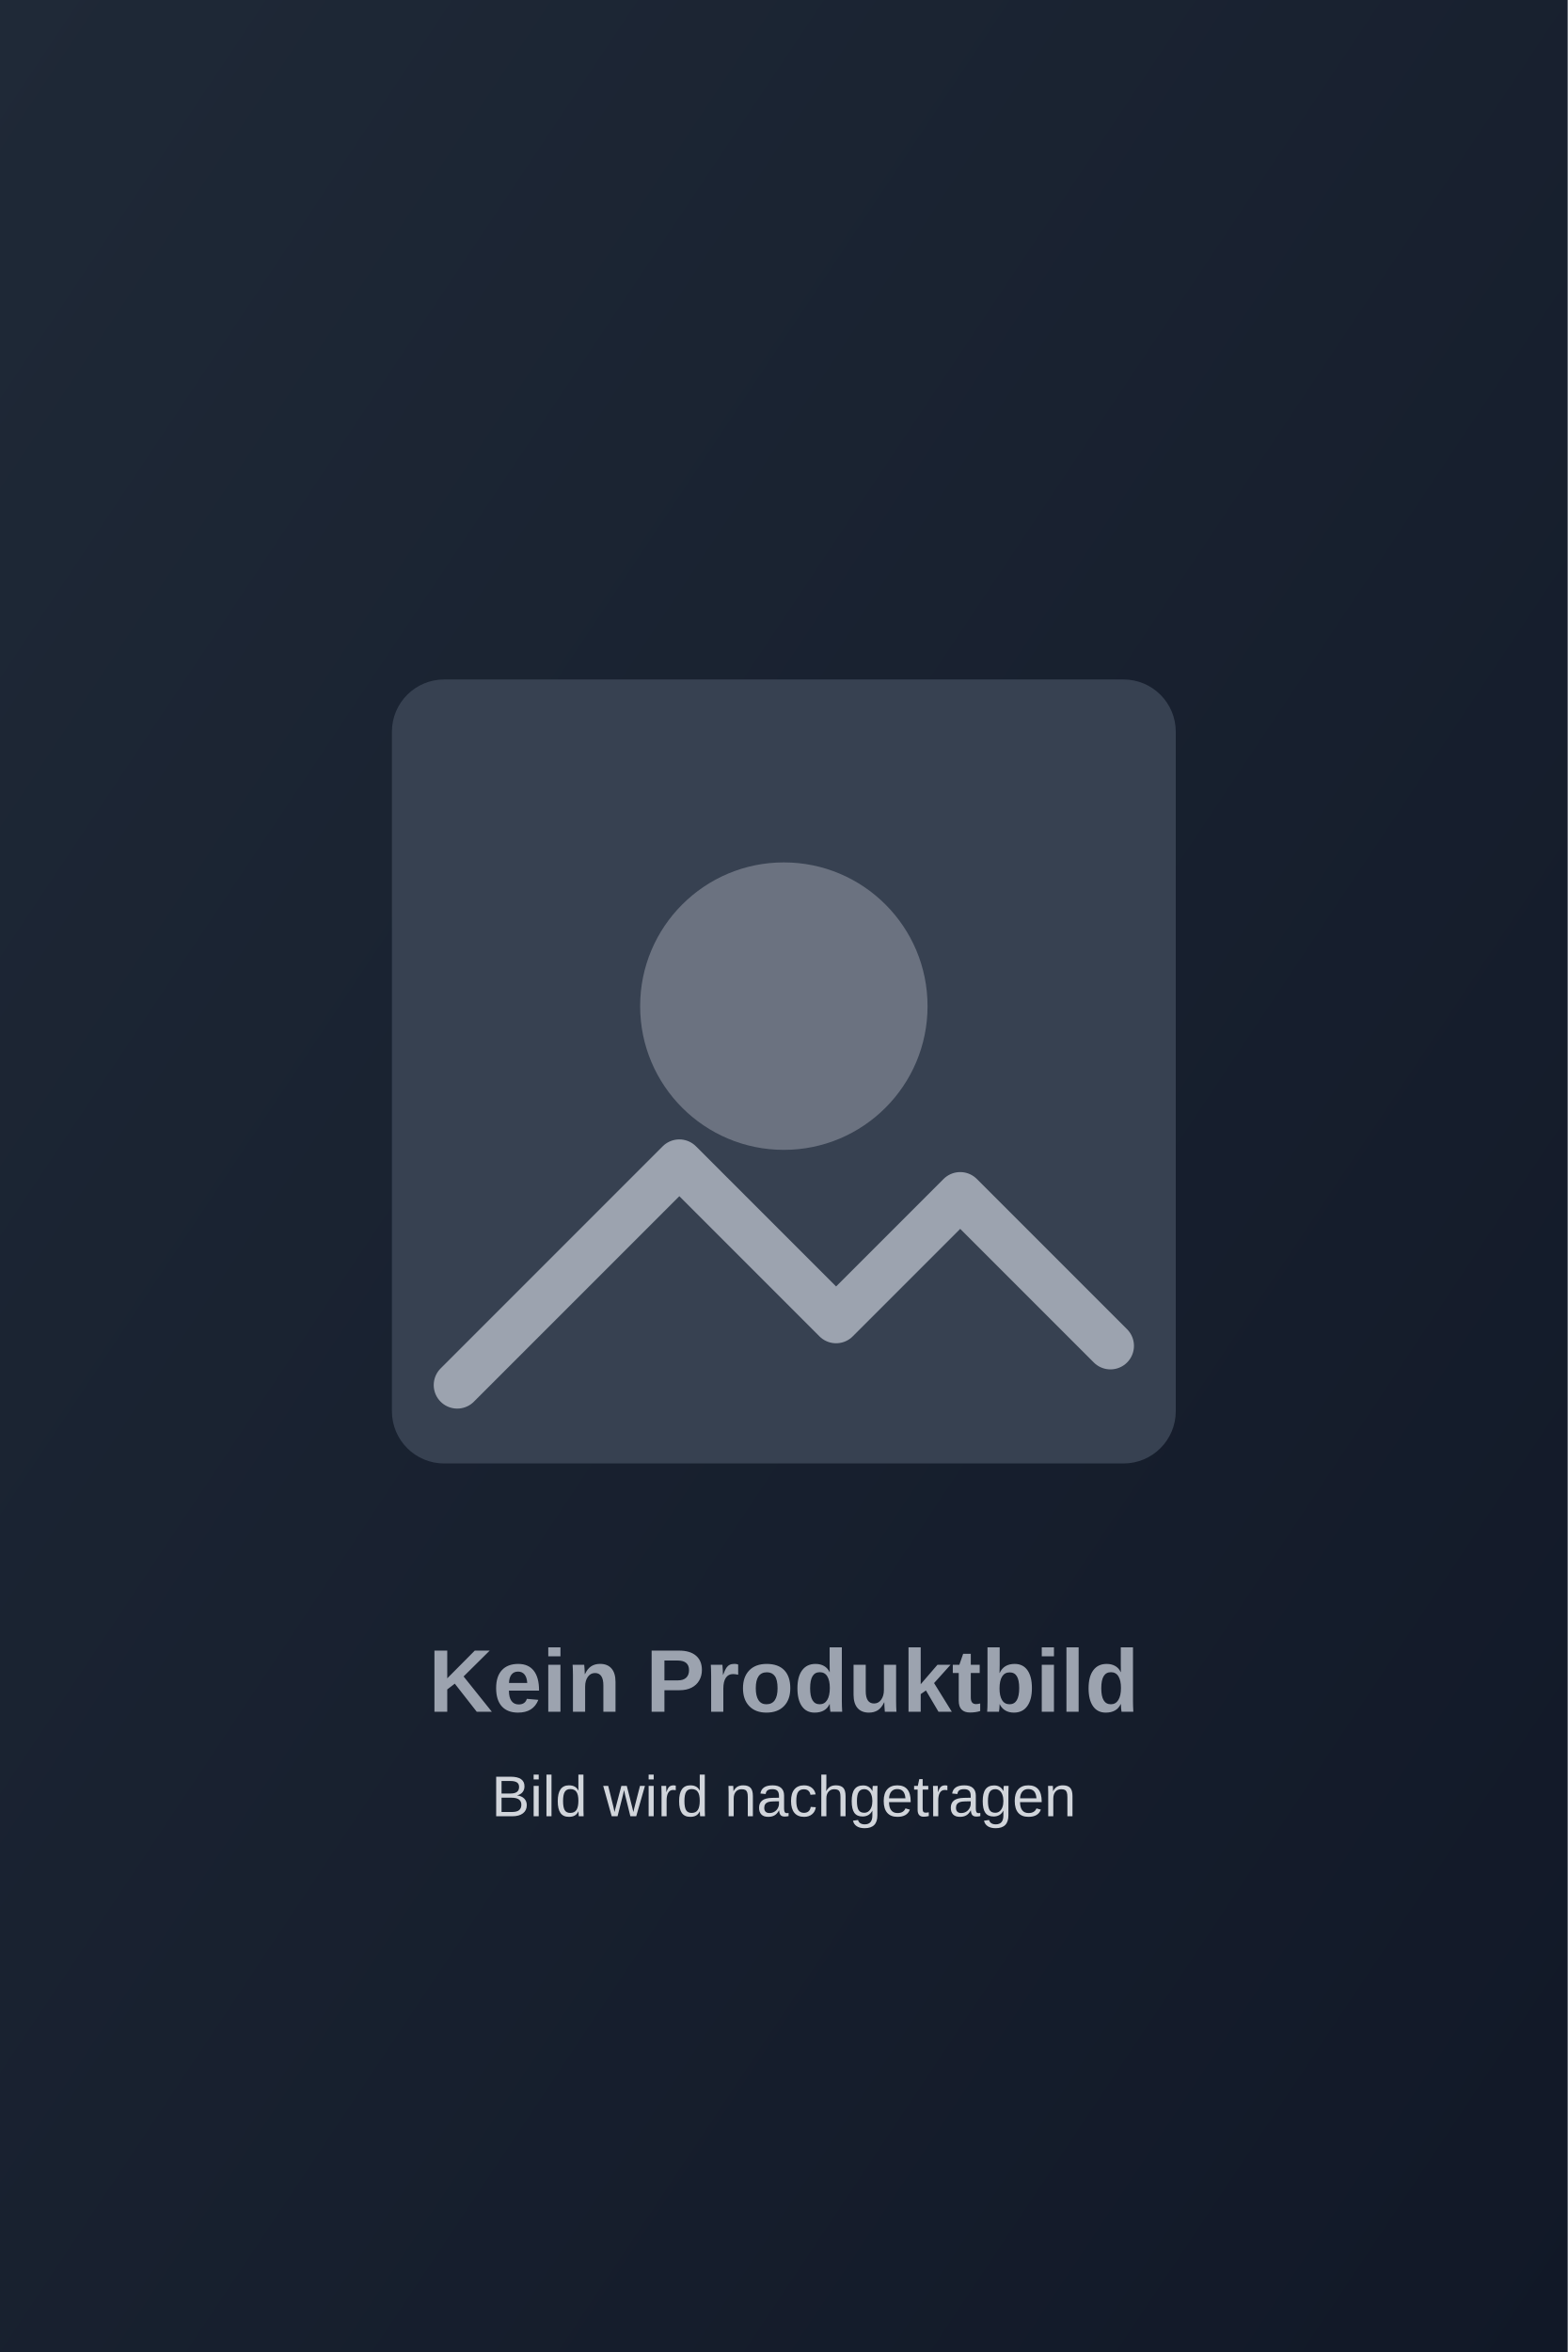
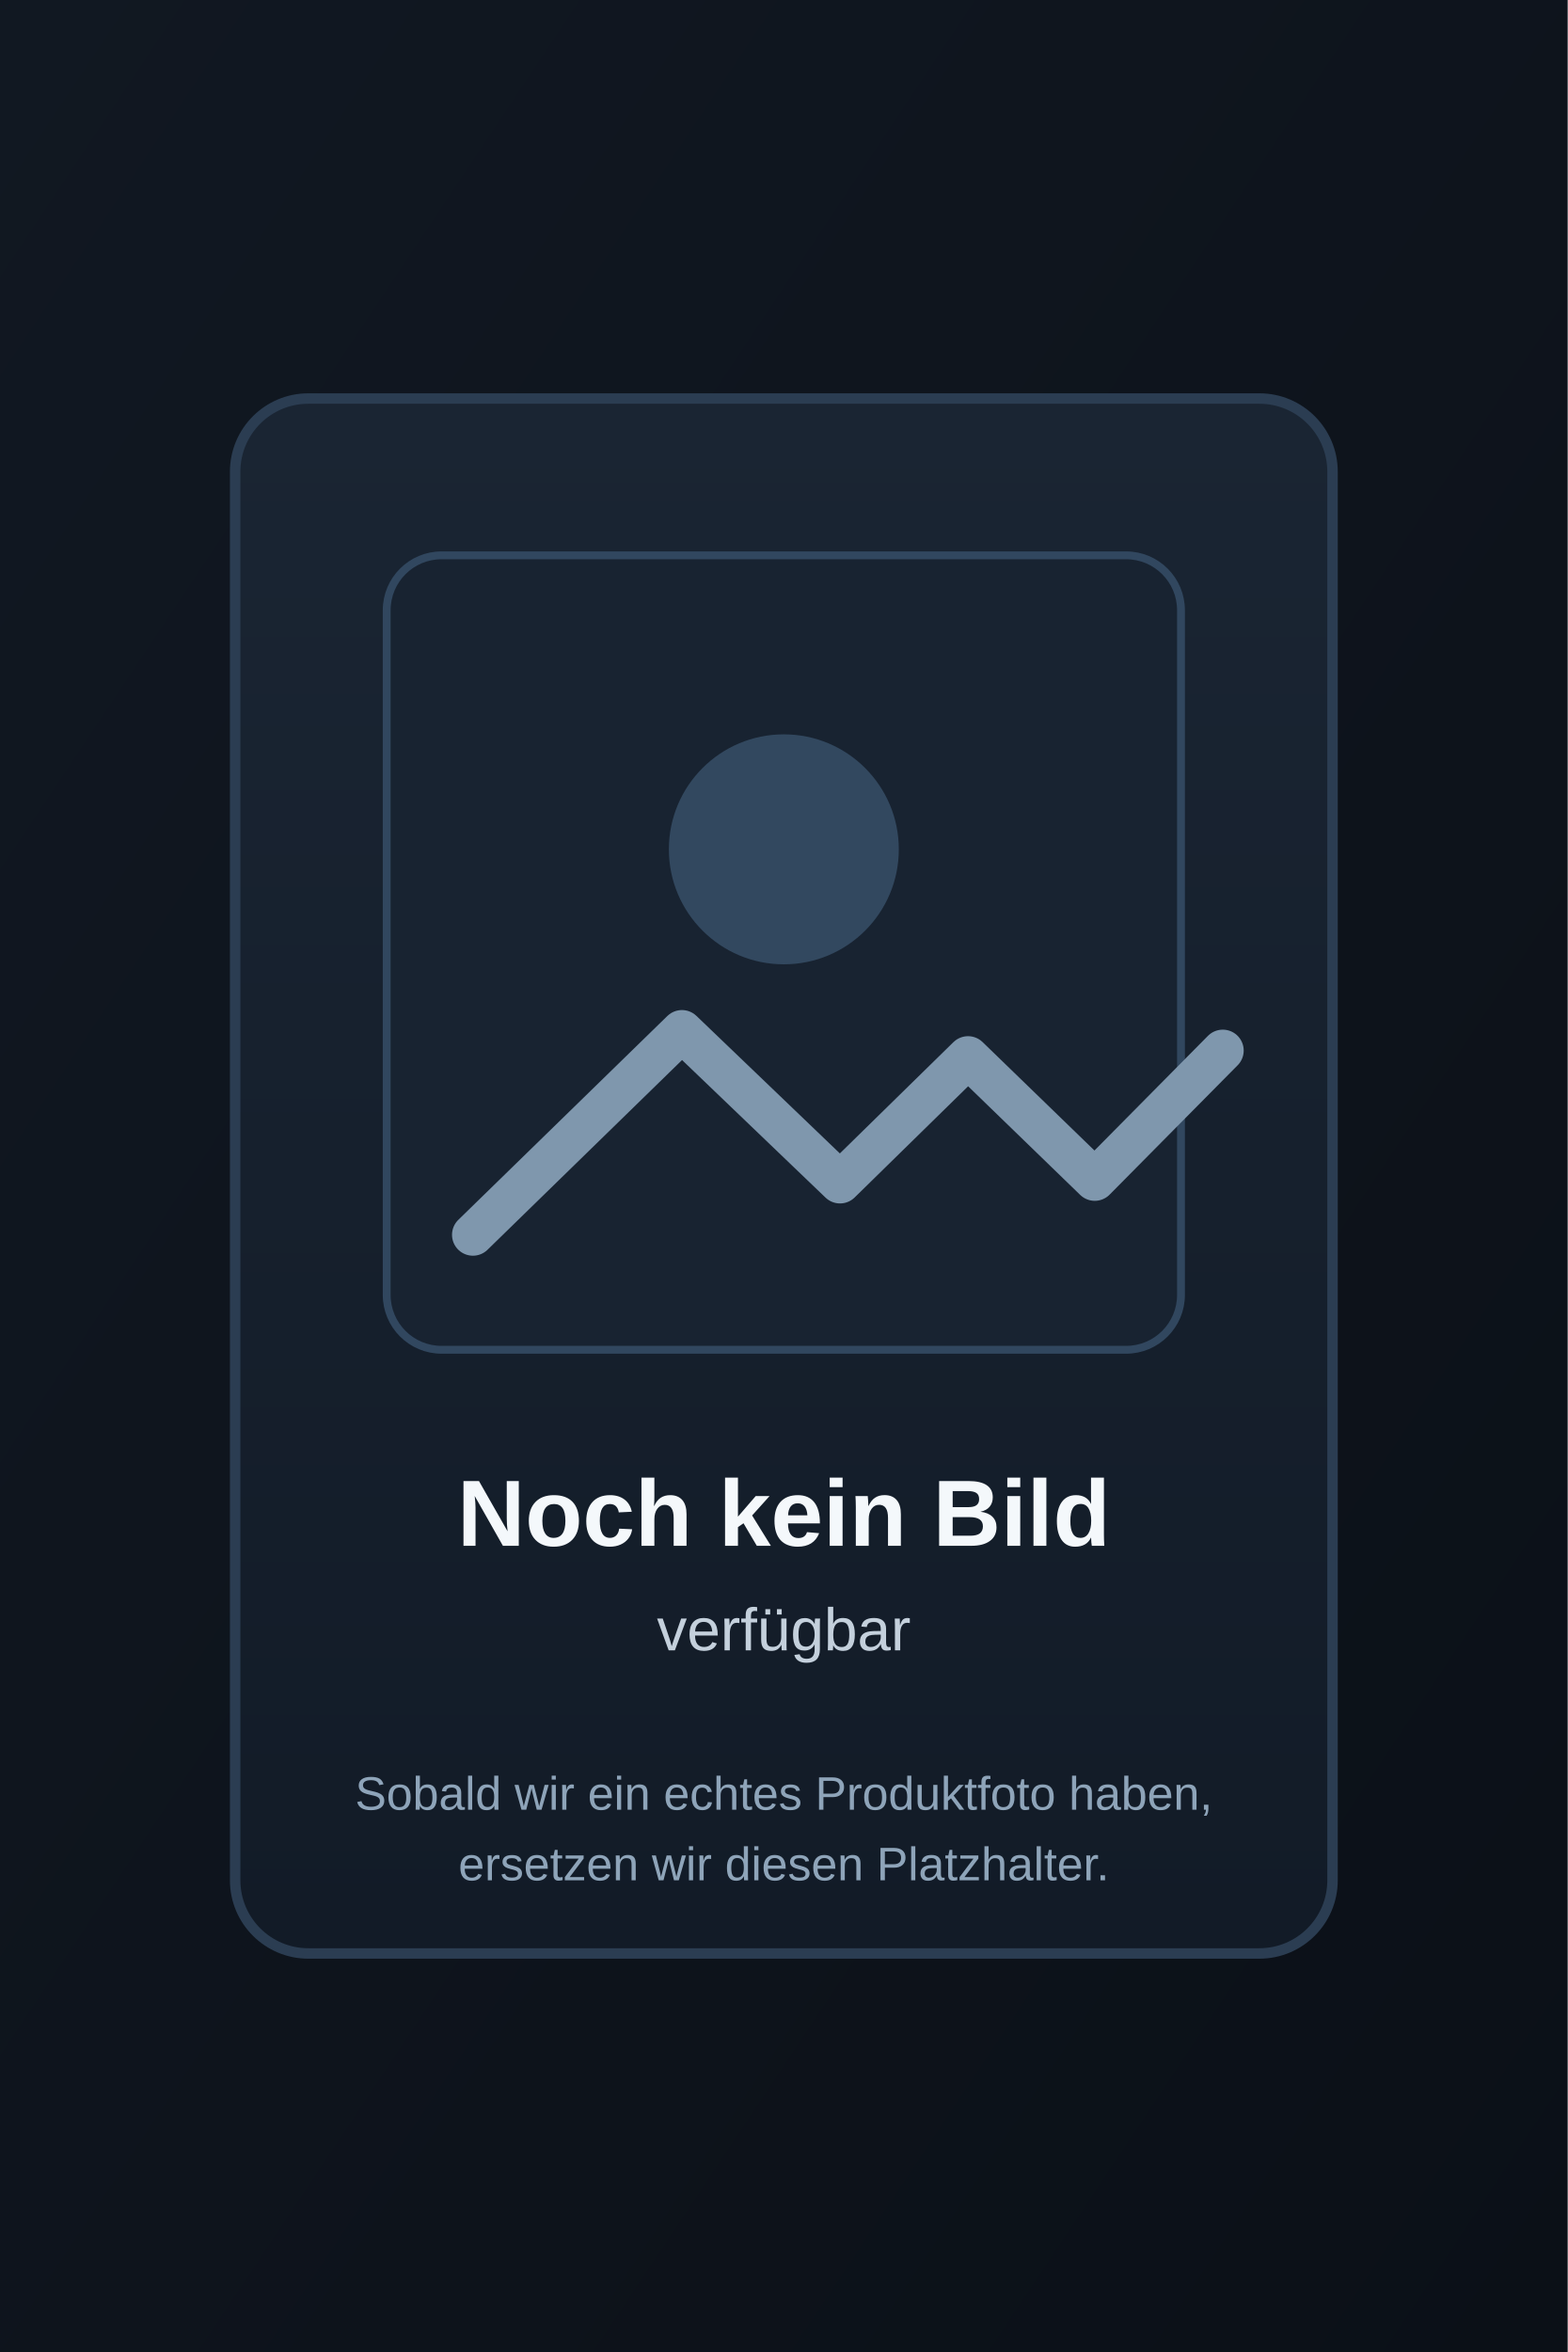
- <svg xmlns="http://www.w3.org/2000/svg" width="1200" height="1800" viewBox="0 0 1200 1800" role="img" aria-label="Produktbild Platzhalter">
+ <svg xmlns="http://www.w3.org/2000/svg" width="1200" height="1800" viewBox="0 0 1200 1800" role="img" aria-label="Noch kein Produktbild verfügbar">
  <defs>
    <linearGradient id="bg" x1="0" y1="0" x2="1" y2="1">
-       <stop offset="0%" stop-color="#1f2937" />
-       <stop offset="100%" stop-color="#111827" />
+       <stop offset="0%" stop-color="#111822" />
+       <stop offset="100%" stop-color="#0b1017" />
+     </linearGradient>
+     <linearGradient id="card" x1="0" y1="0" x2="0" y2="1">
+       <stop offset="0%" stop-color="#1a2533" />
+       <stop offset="100%" stop-color="#121b27" />
    </linearGradient>
  </defs>
  <rect width="1200" height="1800" fill="url(#bg)" />
-   <g fill="#9ca3af" font-family="Arial, sans-serif" text-anchor="middle">
-     <rect x="300" y="520" width="600" height="600" rx="40" fill="#374151" />
-     <circle cx="600" cy="770" r="110" fill="#6b7280" />
-     <path d="M350 1060l170-170 120 120 95-95 115 115" stroke="#9ca3af" stroke-width="36" fill="none" stroke-linecap="round" stroke-linejoin="round" />
-     <text x="600" y="1310" font-size="68" font-weight="700">Kein Produktbild</text>
-     <text x="600" y="1390" font-size="44" fill="#d1d5db">Bild wird nachgetragen</text>
+   <g transform="translate(180 305)">
+     <rect width="840" height="1190" rx="56" fill="url(#card)" stroke="#2b3d52" stroke-width="8" />
+     <rect x="116" y="120" width="608" height="608" rx="42" fill="#182331" stroke="#31475f" stroke-width="6" />
+     <circle cx="420" cy="345" r="88" fill="#32485f" />
+     <path d="M182 640l160-156 121 116 98-96 97 94 98-99" stroke="#7f97ad" stroke-width="32" fill="none" stroke-linecap="round" stroke-linejoin="round" />
+     <text x="420" y="878" fill="#f4f8fb" font-family="Arial, sans-serif" font-size="72" font-weight="700" text-anchor="middle">Noch kein Bild</text>
+     <text x="420" y="958" fill="#c4d0dc" font-family="Arial, sans-serif" font-size="46" text-anchor="middle">verfügbar</text>
+     <text x="420" y="1080" fill="#8ea4b9" font-family="Arial, sans-serif" font-size="36" text-anchor="middle">Sobald wir ein echtes Produktfoto haben,</text>
+     <text x="420" y="1134" fill="#8ea4b9" font-family="Arial, sans-serif" font-size="36" text-anchor="middle">ersetzen wir diesen Platzhalter.</text>
  </g>
</svg>
